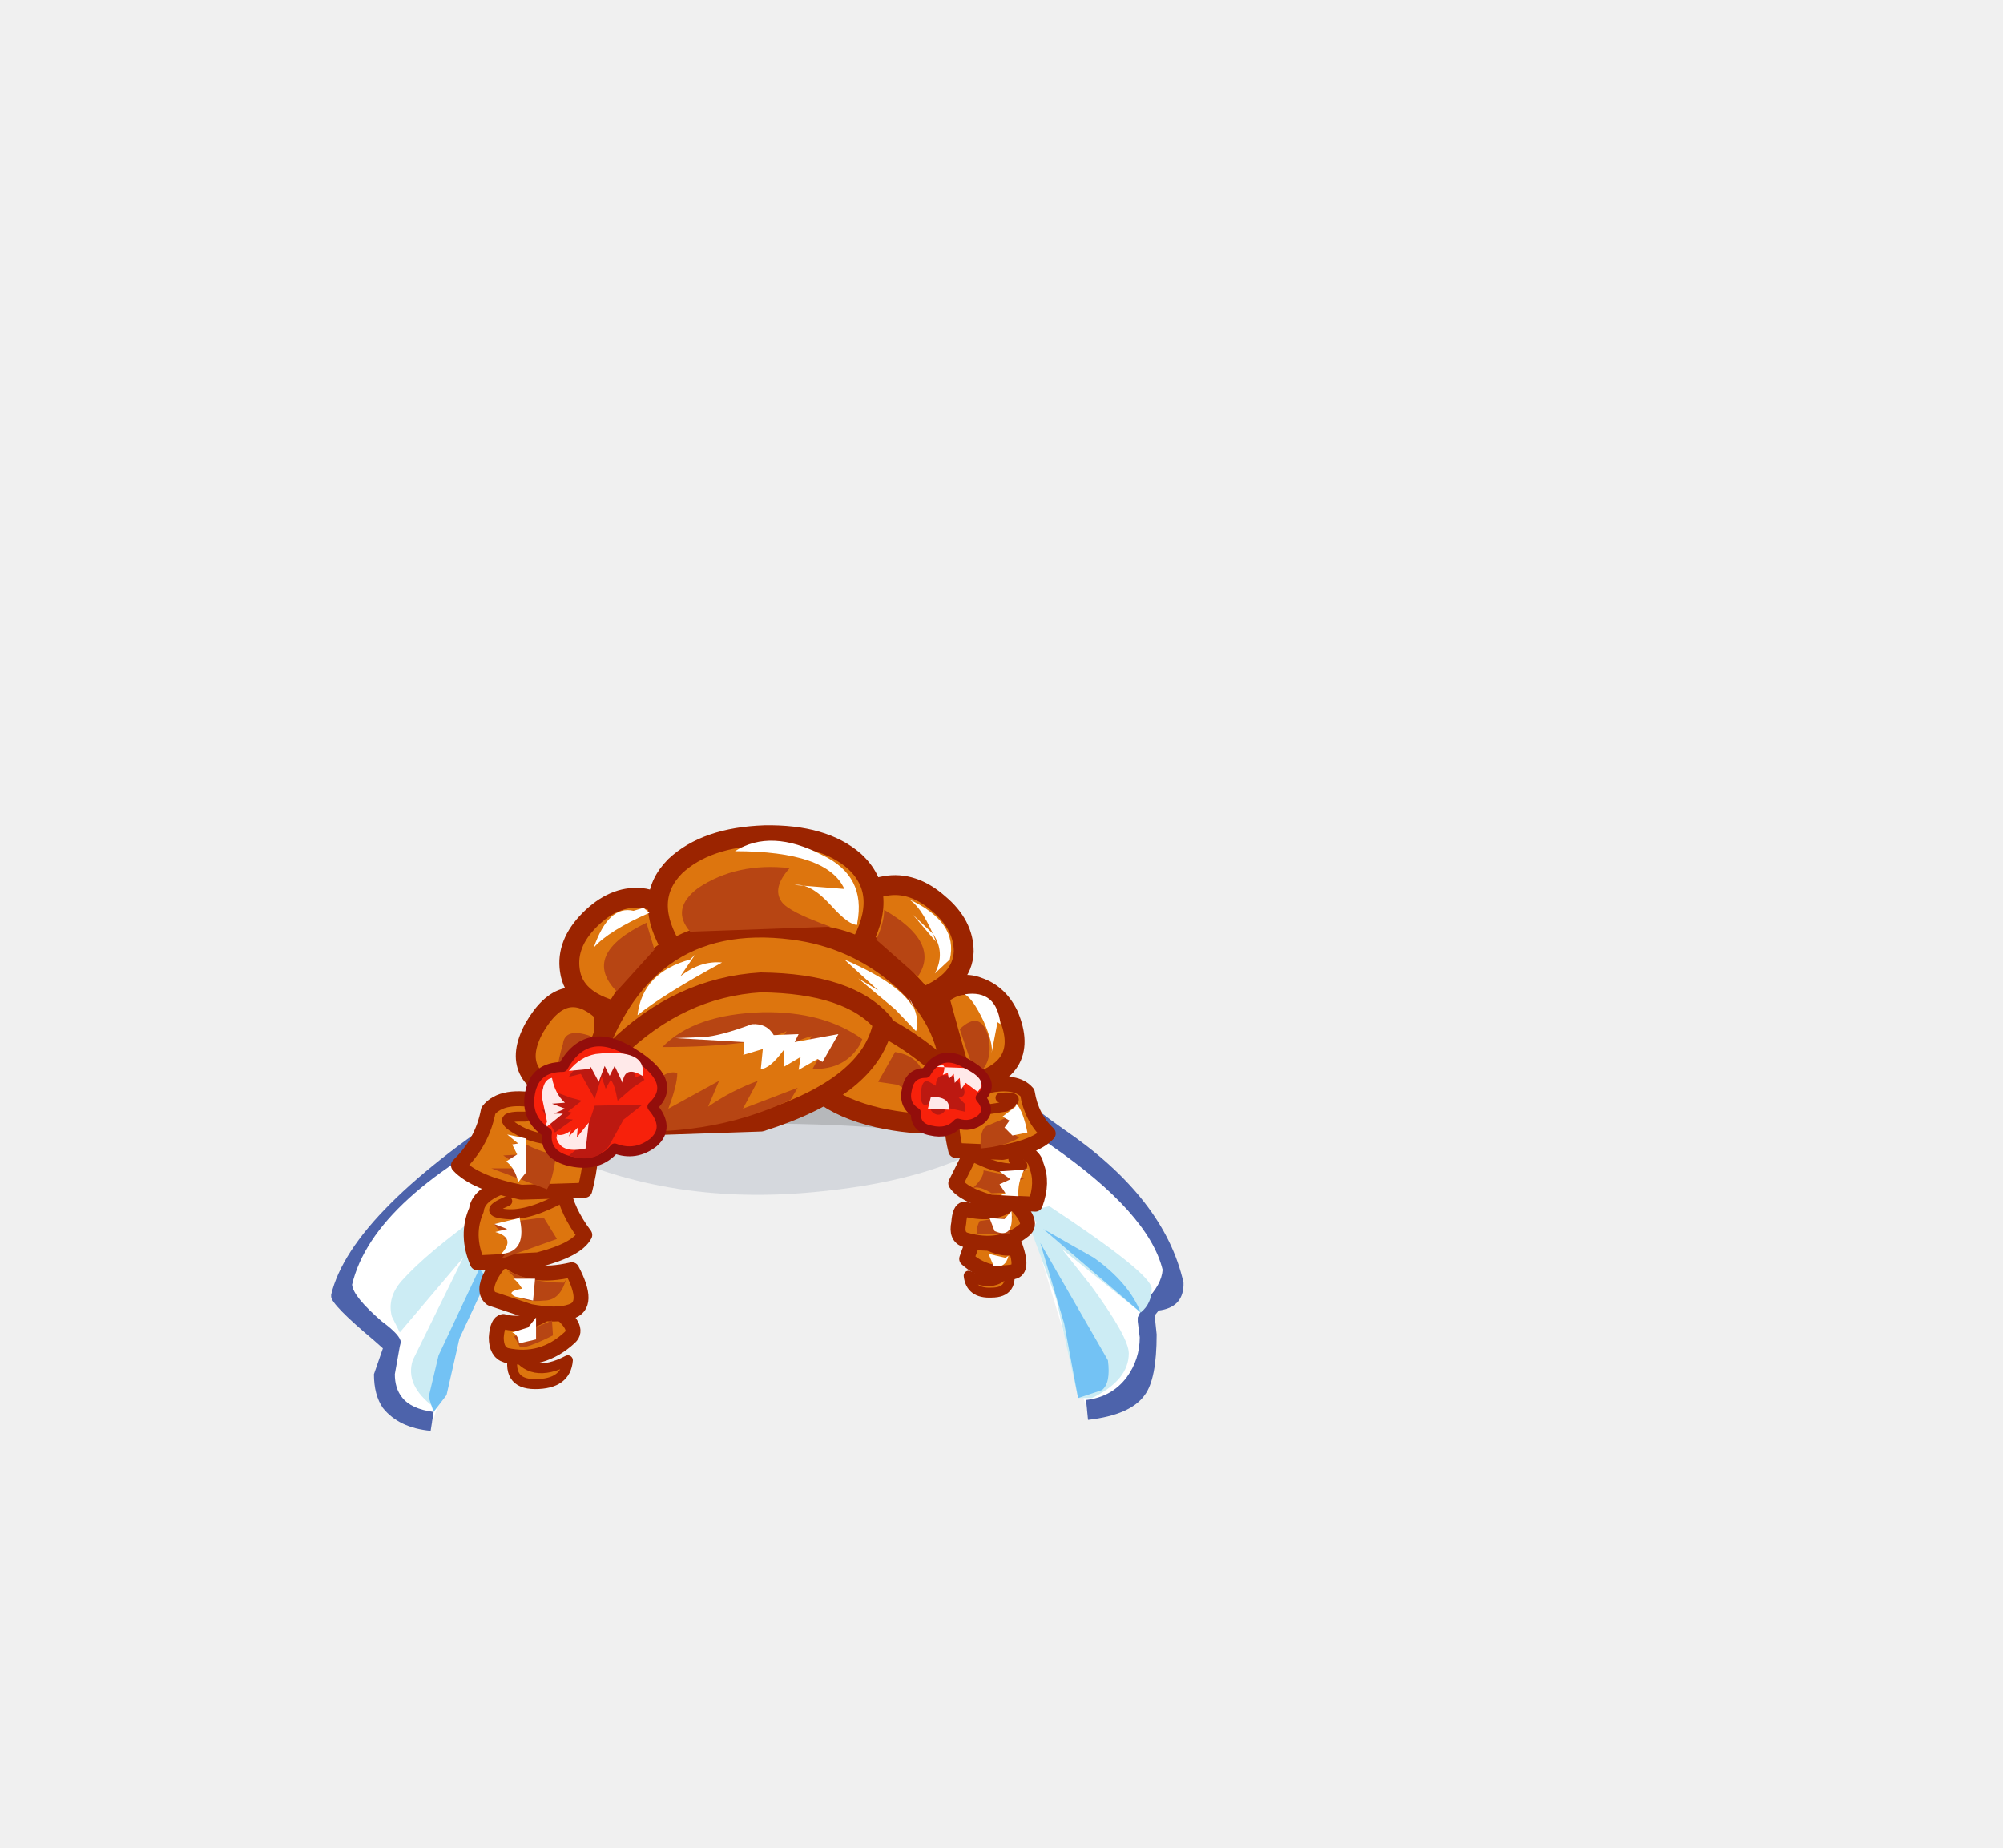
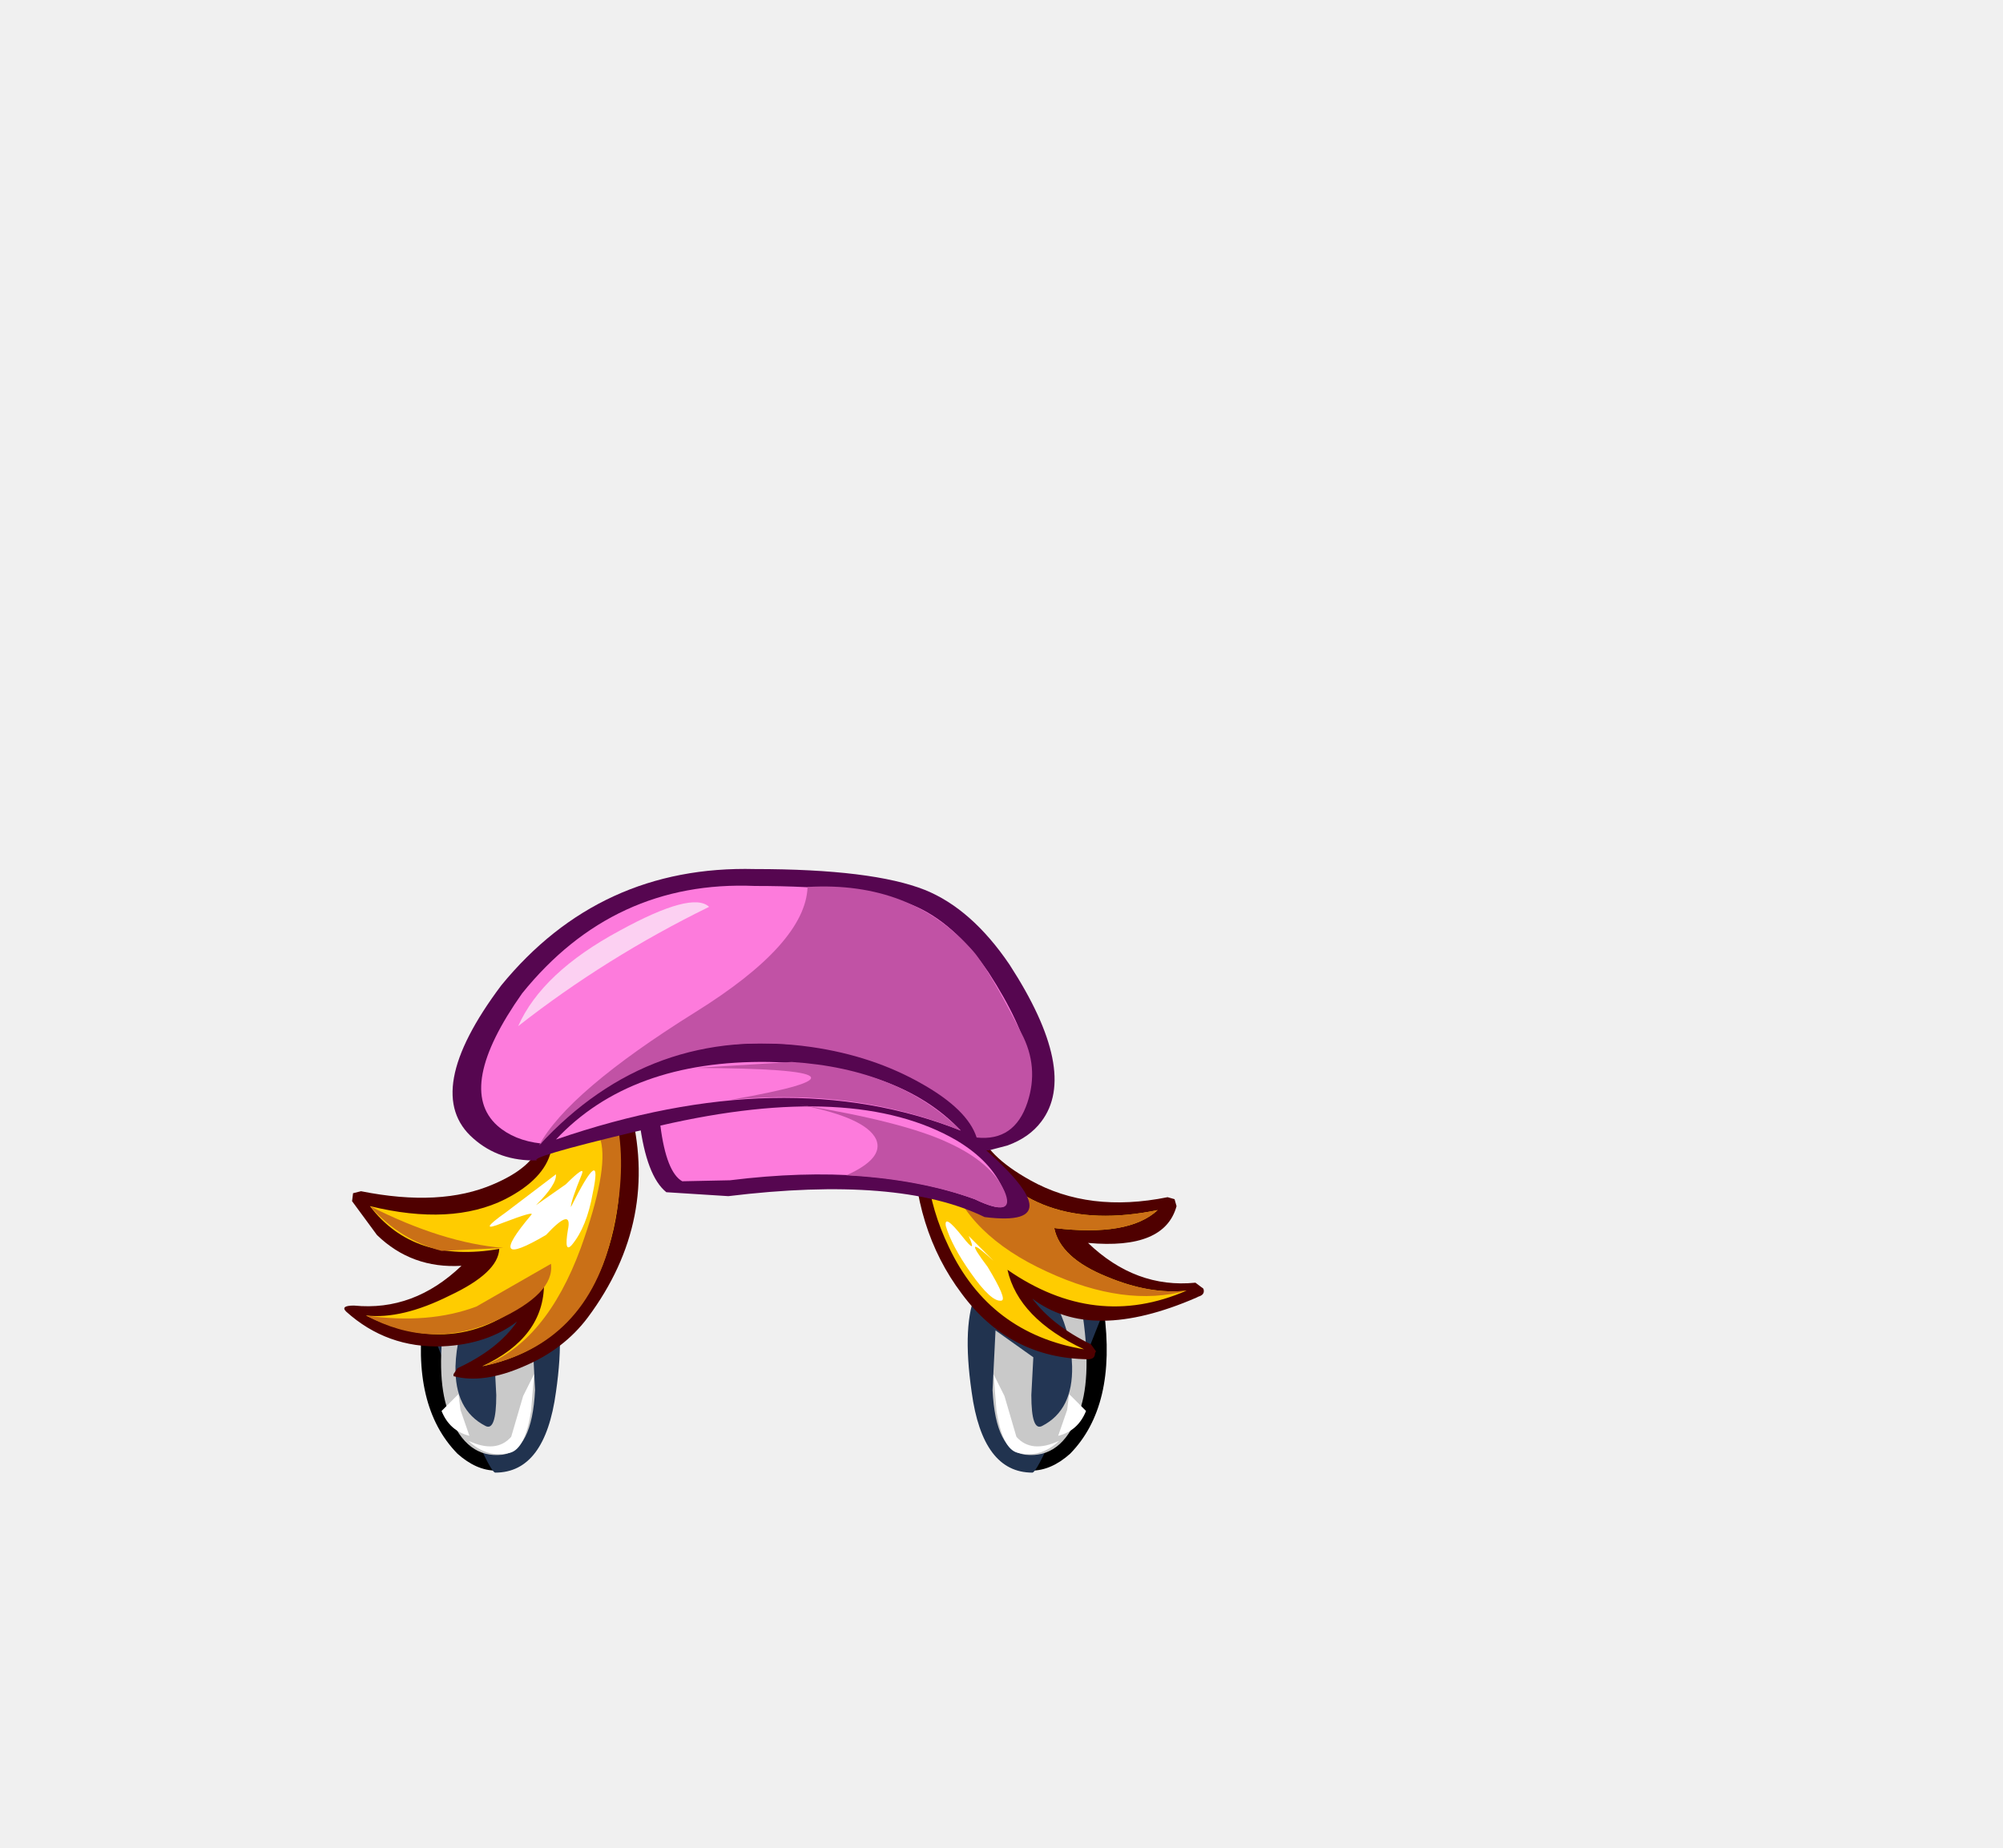
<svg xmlns="http://www.w3.org/2000/svg" xmlns:xlink="http://www.w3.org/1999/xlink" height="92.9" width="100.7">
-   <use height="30.45" transform="translate(16.65 41.5)" width="42.85" xlink:href="#a" />
+   <g transform="translate(38.65 49.75)">
+     <use height="9.95" transform="matrix(-1 0 0 1 -12.3 14.25)" width="5.2" xlink:href="#a" />
+     <use height="10.25" transform="matrix(-1 0 0 1 -10.5 14.05)" width="6.85" xlink:href="#b" />
+     <use height="8.6" transform="matrix(-1 0 0 1 -11.75 14.8)" width="4.75" xlink:href="#c" />
+     <use height="4" transform="matrix(-1 0 0 1 -11.8 19.35)" width="4.65" xlink:href="#d" />
+     <use height="9.95" transform="translate(11.8 14.25)" width="5.2" xlink:href="#a" />
+     <use height="10.25" transform="translate(10 14.05)" width="6.85" xlink:href="#b" />
+     <use height="8.6" transform="translate(11.25 14.8)" width="4.75" xlink:href="#c" />
+     <use height="4" transform="translate(11.3 19.35)" width="4.65" xlink:href="#d" />
+     <use height="16.1" transform="translate(-21.35 3.45)" width="43.2" xlink:href="#e" />
+     <use height="14.15" transform="translate(-20.25 4.8)" width="41.25" xlink:href="#f" />
+     <use height="14.15" transform="translate(-20.25 4.8)" width="41.25" xlink:href="#g" />
+     <use height="17.55" transform="translate(-15.9 -6.05)" width="30.25" xlink:href="#h" />
+     <use height="16.15" transform="translate(-14.45 -5.2)" width="27.65" xlink:href="#i" />
+     <use height="6.55" transform="translate(-14.05 9.1)" width="25.8" xlink:href="#j" />
+     <use height="16.1" transform="translate(-11.55 -5.15)" width="24.8" xlink:href="#k" />
+     <use height="6.25" transform="translate(-12.6 -4.4)" width="9.6" xlink:href="#l" />
+   </g>
  <defs>
-     <g id="a">
-       <path d="M11 7.85Q7.75 9.7 2.2 10.2q-7.55.7-13.6-2.35.9-2.55 1.75-3.25 2.4-2 9-2 6.7 0 9.2 1.75.6.45 2.45 3.5" fill="#4f5e7d" fill-opacity=".161" fill-rule="evenodd" transform="translate(22 8.25)" />
-       <path d="m10.35 5 .35 3Q8.05 6.75-.65 6.75q-5.4 0-8.5.75l-2 .7.95-3.2 9-1.55L10.35 5" fill="#8a8a8a" fill-opacity=".412" fill-rule="evenodd" transform="translate(22 8.25)" />
-       <path d="M-19.05 17.8q-2.4-1.25-2.45-3 1.05-4.5 9.8-9l-5.2 15.95q-3.2-.4-2.15-3.95" fill="#fff" fill-rule="evenodd" transform="translate(22 8.25)" />
-       <path d="m-12.1 5.45.15-.1.55.9-.2.1q-8.3 4.05-9.35 8.5.05.6 1.5 1.85.95.7.95 1.05l-.05.2-.25 1.4q0 .7.35 1.15.45.6 1.6.75l-.15.95q-1.6-.15-2.4-1.15-.45-.65-.45-1.7l.45-1.3-.45-.4q-2.15-1.8-2.15-2.2v-.1q1-4.2 9.9-9.9" fill="#4d63ab" fill-rule="evenodd" transform="translate(22 8.25)" />
-       <path d="m-14.5 13.75.3.25-2.65 7q-1.45-1.1-1.05-2.35l2.9-5.9.5 1" fill="#ccecf4" fill-rule="evenodd" transform="translate(22 8.25)" />
-       <path d="m-14.55 14.05.4.5-1.4 3-.65 2.85-.65.85-.25-.75.5-2.1 2.05-4.35" fill="#73c2f4" fill-rule="evenodd" transform="translate(22 8.25)" />
-       <path d="m-14.4 11.25-.25 1.4-3.9 4.6-.4-.8q-.25-.95.5-1.8 1.25-1.4 4.05-3.4" fill="#ccecf4" fill-rule="evenodd" transform="translate(22 8.25)" />
-       <path d="M19.1 16.55q1.1 4.1-3.1 4.6L10.95 4.4l5.1 4.1q3.6 2.65 4.25 5.55-.05 1.4-1.2 2.5" fill="#fff" fill-rule="evenodd" transform="translate(22 8.25)" />
-       <path d="M20.85 14.75v.15q-.05 1.1-1.25 1.25l-.2.25.1.95q0 2.25-.6 3.05-.7 1-2.85 1.25l-.1-1q1.3-.15 2.05-1.15.65-.9.65-2l-.1-.8v-.2l.4-.85q.8-.8.85-1.55-.7-2.85-5.6-6.25-2.85-1.95-3.7-3.2l.85-.55q.8 1.05 3.5 2.95 5.05 3.45 6 7.7" fill="#4d63ab" fill-rule="evenodd" transform="translate(22 8.25)" />
-       <path d="m14.05 12.3.25.2 1.9 2.4q1.9 2.6 1.9 3.4 0 1.35-1.85 2.25h-.7l-1.1-5-1.25-3.4.3-.5.55.65" fill="#ccecf4" fill-rule="evenodd" transform="translate(22 8.25)" />
-       <path d="M14.1 10.9q5.15 3.4 5.15 4.15 0 .75-.55 1.2l-4.9-3.95-.7-1.15 1-.25" fill="#ccecf4" fill-rule="evenodd" transform="translate(22 8.25)" />
-       <path d="M12.05 14q.3 1.25-.85 1.25-1.05.05-1.15-.85 1.45.7 2-.4" fill="#dd750e" fill-rule="evenodd" transform="translate(22 8.25)" />
-       <path d="M34.05 22.25q-.55 1.1-2 .4.1.9 1.15.85 1.15 0 .85-1.25Z" fill="none" stroke="#9b2400" stroke-linecap="round" stroke-linejoin="round" stroke-width=".5" />
-       <path d="M12.4 12.95q.4 1.15-.1 1.25-1.35.25-2.35-.65.4-1.2.6-1.1 1.1.75 1.85.5" fill="#dd750e" fill-rule="evenodd" transform="translate(22 8.25)" />
-       <path d="M34.4 21.2q-.75.25-1.85-.5-.2-.1-.6 1.1 1 .9 2.35.65.5-.1.1-1.25Z" fill="none" stroke="#9b2400" stroke-linecap="round" stroke-linejoin="round" stroke-width=".75" />
-       <path d="M12.25 10.65q1.1 1.05.6 1.45-1.2 1-2.95.5-.5-.15-.35-.85.05-.7.3-.7 1.6.4 2.4-.4" fill="#dd750e" fill-rule="evenodd" transform="translate(22 8.25)" />
-       <path d="M34.25 18.9q-.8.8-2.4.4-.25 0-.3.7-.15.7.35.85 1.75.5 2.95-.5.5-.4-.6-1.45Z" fill="none" stroke="#9b2400" stroke-linecap="round" stroke-linejoin="round" stroke-width=".75" />
-       <path d="M13.45 8.85q.35.85-.05 1.95l-2.25-.1q-1.4-.4-1.75-.95l.85-1.7 1.85-.15q1.25.3 1.35.95" fill="#dd750e" fill-rule="evenodd" transform="translate(22 8.25)" />
-       <path d="M35.45 17.1q-.1-.65-1.35-.95l-1.85.15-.85 1.7q.35.55 1.75.95l2.25.1q.4-1.1.05-1.95Z" fill="none" stroke="#9b2400" stroke-linecap="round" stroke-linejoin="round" stroke-width=".75" />
-       <path d="M34.3 16.8q.9.4 0 .45-.85.05-2.15-.65" fill="none" stroke="#9b2400" stroke-linecap="round" stroke-linejoin="round" stroke-width=".5" />
-       <path d="M13 5.2q.2 1.25 1.05 2.05-.6.65-2.3.95L9.4 8.1q-.3-1.2-.15-2.15.3-.75 1.75-1.1 1.45-.3 2 .35" fill="#dd750e" fill-rule="evenodd" transform="translate(22 8.25)" />
-       <path d="M35 13.45q-.55-.65-2-.35-1.45.35-1.75 1.1-.15.95.15 2.15l2.35.1q1.7-.3 2.3-.95-.85-.8-1.05-2.05Z" fill="none" stroke="#9b2400" stroke-linecap="round" stroke-linejoin="round" stroke-width=".75" />
-       <path d="M33.65 13.7q1.2-.1.25.45l-2.6.4" fill="none" stroke="#9b2400" stroke-linecap="round" stroke-linejoin="round" stroke-width=".5" />
-       <path d="M-11.75 19.85q-1.5 0-1.05-1.7.8 1.5 2.7.5-.1 1.2-1.65 1.2" fill="#dd750e" fill-rule="evenodd" transform="translate(22 8.25)" />
-       <path d="M10.25 28.1q-1.5 0-1.05-1.7.8 1.5 2.7.5-.1 1.2-1.65 1.2Z" fill="none" stroke="#9b2400" stroke-linecap="round" stroke-linejoin="round" stroke-width=".5" />
-       <path d="M-13.35 16.7q1.2.35 2.55-.7 1.35 1 .8 1.5-1.4 1.3-3.2.9-.5-.15-.5-.9.05-.75.35-.8" fill="#dd750e" fill-rule="evenodd" transform="translate(22 8.25)" />
-       <path d="M8.65 24.95q1.2.35 2.55-.7 1.35 1 .8 1.5-1.4 1.3-3.2.9-.5-.15-.5-.9.05-.75.35-.8Z" fill="none" stroke="#9b2400" stroke-linecap="round" stroke-linejoin="round" stroke-width=".75" />
-       <path d="M-13.15 13.6q1.1 1 3.25.5.95 1.8-.05 2.1-.7.25-2.05 0l-1.95-.65q-.45-.35 0-1.2.5-.85.8-.75" fill="#dd750e" fill-rule="evenodd" transform="translate(22 8.25)" />
-       <path d="M8.85 21.85q1.1 1 3.25.5.95 1.8-.05 2.1-.7.25-2.05 0l-1.95-.65q-.45-.35 0-1.2.5-.85.8-.75Z" fill="none" stroke="#9b2400" stroke-linecap="round" stroke-linejoin="round" stroke-width=".75" />
-       <path d="M-14.7 11.1q.1-.9 1.85-1.35 1.7-.4 2.5.25.2 1.15 1.1 2.35-.4.75-2.35 1.25l-3.05.15q-.6-1.4-.05-2.65" fill="#dd750e" fill-rule="evenodd" transform="translate(22 8.25)" />
-       <path d="M7.3 19.35q.1-.9 1.85-1.35 1.7-.4 2.5.25.2 1.15 1.1 2.35-.4.75-2.35 1.25L7.35 22q-.6-1.4-.05-2.65Z" fill="none" stroke="#9b2400" stroke-linecap="round" stroke-linejoin="round" stroke-width=".75" />
-       <path d="M8.85 18.9q-1.3.55-.05.65 1.15.1 2.95-.9" fill="none" stroke="#9b2400" stroke-linecap="round" stroke-linejoin="round" stroke-width=".5" />
-       <path d="M-10.15 5.35q-3-.9-1.65-3.4 1.5-2.6 3.45-.85.45 2.15-1.8 4.25" fill="#dd750e" fill-rule="evenodd" transform="translate(22 8.25)" />
-       <path d="M-10.15 5.35q-3-.9-1.65-3.4 1.5-2.6 3.45-.85.45 2.15-1.8 4.25Z" fill="none" stroke="#9b2400" stroke-linecap="round" stroke-linejoin="round" transform="translate(22 8.25)" />
-       <path d="M-4.05-2.35Q-6-1.95-7.7 1.1-9.8.55-10-.95q-.2-1.35 1-2.55 1.2-1.2 2.55-1.1 1.55.15 2.4 2.25" fill="#dd750e" fill-rule="evenodd" transform="translate(22 8.25)" />
-       <path d="M-4.05-2.35Q-6-1.95-7.7 1.1-9.8.55-10-.95q-.2-1.35 1-2.55 1.2-1.2 2.55-1.1 1.55.15 2.4 2.25Z" fill="none" stroke="#9b2400" stroke-linecap="round" stroke-linejoin="round" transform="translate(22 8.25)" />
-       <path d="M6.05-1.45Q4.6-2.75 3.6-2.9q.65-2.05 2.25-2.3 1.4-.25 2.7.9Q9.8-3.25 9.8-1.9 9.75-.4 7.75.4l-1.7-1.85" fill="#dd750e" fill-rule="evenodd" transform="translate(22 8.25)" />
-       <path d="M6.05-1.45 7.75.4q2-.8 2.05-2.3 0-1.35-1.25-2.4-1.3-1.15-2.7-.9-1.6.25-2.25 2.3 1 .15 2.45 1.45Z" fill="none" stroke="#9b2400" stroke-linecap="round" stroke-linejoin="round" transform="translate(22 8.25)" />
-       <path d="M9.8 4.85 8.55.35q1-.85 2-.45 1 .35 1.5 1.4 1.2 2.85-2.25 3.55" fill="#dd750e" fill-rule="evenodd" transform="translate(22 8.25)" />
-       <path d="M9.8 4.85q3.45-.7 2.25-3.55-.5-1.05-1.5-1.4-1-.4-2 .45l1.25 4.5Z" fill="none" stroke="#9b2400" stroke-linecap="round" stroke-linejoin="round" transform="translate(22 8.25)" />
-       <path d="M4.55-2.1q-1.4-.8-4.85-.8-3.45 0-4.5.95-1.6-2.55.1-4.25 1.55-1.45 4.5-1.55 2.95-.05 4.5 1.3 1.8 1.65.25 4.35" fill="#dd750e" fill-rule="evenodd" transform="translate(22 8.25)" />
-       <path d="M4.55-2.1q-1.4-.8-4.85-.8-3.45 0-4.5.95-1.6-2.55.1-4.25 1.55-1.45 4.5-1.55 2.95-.05 4.5 1.3 1.8 1.65.25 4.35Z" fill="none" stroke="#9b2400" stroke-linecap="round" stroke-linejoin="round" transform="translate(22 8.25)" />
-       <path d="M9.9 6q-.95 1.2-4.4.45Q1.85 5.6 1.3 3.1 2.15.6 5.55 1.65 9 2.7 9.9 6" fill="#dd750e" fill-rule="evenodd" transform="translate(22 8.25)" />
-       <path d="M9.9 6q-.95 1.2-4.4.45Q1.85 5.6 1.3 3.1 2.15.6 5.55 1.65 9 2.7 9.9 6Z" fill="none" stroke="#9b2400" stroke-linecap="round" stroke-linejoin="round" transform="translate(22 8.25)" />
-       <path d="M6.6-.6Q9 1.5 9.15 4.35 5.55.85.85.5-4.5.1-9.05 4.35-6.6-4 1.2-3q3.1.4 5.4 2.4" fill="#dd750e" fill-rule="evenodd" transform="translate(22 8.25)" />
-       <path d="M6.6-.6Q9 1.5 9.15 4.35 5.55.85.85.5-4.5.1-9.05 4.35-6.6-4 1.2-3q3.1.4 5.4 2.4Z" fill="none" stroke="#9b2400" stroke-linecap="round" stroke-linejoin="round" transform="translate(22 8.25)" />
-       <path d="M-12.45 10.2q-2.3-.45-3.15-1.35 1.2-1.15 1.5-2.75.7-.9 2.7-.45 1.95.45 2.4 1.5.2 1.2-.25 2.95l-3.2.1" fill="#dd750e" fill-rule="evenodd" transform="translate(22 8.25)" />
-       <path d="M9.55 18.45Q7.25 18 6.4 17.1q1.2-1.15 1.5-2.75.7-.9 2.7-.45 1.95.45 2.4 1.5.2 1.2-.25 2.95l-3.2.1Z" fill="none" stroke="#9b2400" stroke-linecap="round" stroke-linejoin="round" stroke-width=".75" />
-       <path d="M9.75 14.65q-1.6-.05-.4.65 1.15.7 3.5.55" fill="none" stroke="#9b2400" stroke-linecap="round" stroke-linejoin="round" stroke-width=".5" />
-       <path d="m-10.8 7 3.1-3.95Q-4.5-.1-.4-.35 4.05-.3 5.75 1.7 5.15 4.9-.4 6.65L-10.8 7" fill="#dd750e" fill-rule="evenodd" transform="translate(22 8.25)" />
-       <path d="m-10.8 7 10.4-.35Q5.15 4.9 5.75 1.7 4.05-.3-.4-.35q-4.1.25-7.3 3.4L-10.8 7Z" fill="none" stroke="#9b2400" stroke-linecap="round" stroke-linejoin="round" transform="translate(22 8.25)" />
-       <path d="m4.7 2.5-.1.25Q3.85 4.05 2.2 4l.7-1.25-1.2.45.45-.85q-.6.15-2.05.9L.9 2.1q-1.65.8-6.25.8 1.6-1.65 5.05-1.75 3.05-.05 5 1.35M1.1 5.55q-4.2 2-9.4 1.5 0-3.25 1.15-3.55-.25.55 0 1.95.35-.65 1.3-1.2l-.2 1.05Q-5.4 4-4.6 4.2q0 .6-.45 1.8l2.55-1.4-.55 1.3q1.15-.8 2.5-1.3L-1.3 6l2.75-1.05-.35.6M-12.65 7.5q.6.5 1.95.85-.15 1.2-.45 1.7L-13.95 9h1.55l-.95-.65.9-.05-.4-.55h.35l-.15-.25m1.1 4h.25l.65 1.05-2.8 1 .9-1.05-.8.05.5-.35q-.65.15-.95-.4l2.25-.3m1.25 3.25.1-.15q-.3 1.05-1.1 1.05-.95.1-1.3-.25l.55.1q-.75-1.15-1.1-1.35 1.25.6 2.85.6m-2.5 2.7 1.9-.8.05.75q-1.3.65-1.65.6l-.3-.55m25-11.1-.05-.1.3.25-.4.65.55.3q-.7.45-1.95.55-.05-1 .35-1.15l1.2-.5m.55 3.15h.1l-.75.3.25.4-1.15.05q-.65-.4-.95-.25.55-.5.55-.9l1.95.4m-2.15 2.15 1.65-.25-.15.9h-1.6q-.1-.25.1-.65M7.8 4.4l.55.2-1.05.75-.8-.55-1-.15.85-1.5q1.25.2 1.45 1.25M3.1-3.15l-7.05.25q-1-1.15.4-2.2 1.95-1.3 4.6-1-.9 1-.4 1.7.35.5 2.45 1.25m-9.25-.2.4 1.35-1.9 2.1q-1.8-1.85 1.5-3.45m-2.8 5.7L-10.5 4.6q-.3-.35.15-1.85.1-.85 1.4-.4M5.4-2.5q.4-.85.4-1.5Q8.65-2.35 7.5-.65L5.4-2.5M9.6 2q1.05-1 1.45.4.25 1.35-.65 1.95L9.6 2" fill="#b74513" fill-rule="evenodd" transform="translate(22 8.25)" />
-       <path d="M-10.35 3.9q1.2-2.15 3.5-.7 2.35 1.45 1 2.7.9 1.05.05 1.8-.9.7-1.95.3-.8.95-2.2.65-1.35-.3-1.2-1.45-1.1-.7-.85-2 .25-1.3 1.65-1.3" fill="#f7210b" fill-rule="evenodd" transform="translate(22 8.25)" />
-       <path d="M11.65 12.15q1.2-2.15 3.5-.7 2.35 1.45 1 2.7.9 1.05.05 1.8-.9.7-1.95.3-.8.95-2.2.65-1.35-.3-1.2-1.45-1.1-.7-.85-2 .25-1.3 1.65-1.3Z" fill="none" stroke="#930e0b" stroke-linecap="round" stroke-linejoin="round" stroke-width=".5" />
-       <path d="M-7.6 5.6q-.15-.85-.35-1.05L-8.2 5l-.2-.6-.35 1.1-.7-1.25-.6.15q.4-.7 1.3-.85h1.15q.95.3.85.9l.35-.15.15.25-.6.4-.75.65m-2.35-.15.55.15-.7.55.2.05-.35.3.4.05-.9.65-.55-1-.1-.15.7.1-.75-1.25 1.5.55m-.1 2.9q.7-.5.8-1l.5-1.5 2.4-.05-.95.75-.75 1.35q-.75.9-2 .45" fill="#bc1911" fill-rule="evenodd" transform="translate(22 8.25)" />
-       <path d="M-8.95 3.9-9 4l-1.05.1q.55-.7 1.35-.85 2.6-.3 2.35 1.1-.9-.55-1 .35l-.4-.85-.25.5-.25-.5-.3.8-.4-.75m-1.95 1.85.65.25-.55.25h.45l-.8.65-.05-.1.05-.15-.25-1.2q0-.9.5-1 .15.8.65 1.25l-.65.05m1.85.95L-9.2 8q-1.35.3-1.5-.65l.05.15v-.2q.3.1.7-.2l-.1.3.45-.45-.05.5.6-.75" fill="#ffe9e9" fill-rule="evenodd" transform="translate(22 8.25)" />
-       <path d="M7.9 4.2q.75-1.3 2.15-.4 1.45.85.6 1.65.55.65 0 1.1-.5.4-1.15.2-.5.55-1.35.35-.8-.15-.75-.9-.65-.4-.45-1.2.15-.8.95-.8" fill="#f7210b" fill-rule="evenodd" transform="translate(22 8.25)" />
-       <path d="M29.9 12.45q.75-1.3 2.15-.4 1.45.85.6 1.65.55.65 0 1.1-.5.4-1.15.2-.5.55-1.35.35-.8-.15-.75-.9-.65-.4-.45-1.2.15-.8.95-.8Z" fill="none" stroke="#930e0b" stroke-linecap="round" stroke-linejoin="round" stroke-width=".5" />
-       <path d="M8.4 4.85q0-.75.9-.45l.5.55q.15.45-.25.5l.3.3v.4l-.9-.2q-.2.4-.5.35-.35-.1-.4-.55-.45.25-.4-.55.05-.8.5-.5l.25.15" fill="#bc1911" fill-rule="evenodd" transform="translate(22 8.25)" />
-       <path d="M9.05 4.5 9 4.2l-.25.1q.25-.7-.3-.4l1.35.05q1.3.6.7 1.2l-.6-.45-.25.35-.05-.6-.25.25-.05-.45-.25.25m0 1.55L8 6l.15-.6q1 0 .9.65" fill="#ffe9e9" fill-rule="evenodd" transform="translate(22 8.25)" />
-       <path d="M7.3 1 7.05.4q.6 1.1.35 1.7L6.35 1 4.5-.55l1 .6L3.8-1.5Q6.7-.25 7.3 1M-3.95-1.5l.25-.25-.75 1.1q1-.8 2.1-.7Q-5.3.25-6.6 1.3q.25-2.15 2.65-2.8m4.2 3.8 1.25-.05-.2.4 2.2-.4-.8 1.4-.25-.15-.95.55.1-.65-.85.5v-.85Q.05 4-.4 4l.1-1-1 .3q.1-.05.05-.65l-3.45-.2 1.4-.05q.85-.05 2.45-.65.75-.05 1.1.55m4.2-5.65v.1q-.4.05-1.35-1-1-1.1-1.8-1l2.5.2q-.85-1.9-5.5-1.9 1.8-1.15 4.4.2 2.2 1.05 1.75 3.4m-11.25-.6.5-.15.3.25q-2.05.9-2.8 1.75.75-2.15 2-1.85M8.25-2.8l.15.4-1.15-1.35 1 .95Q7.6-4.25 7-4.55 9.55-3.4 9.1-1.5l-.75.7q.55-1.05-.1-2m3.4 4.55-.15-.1-.3 1.55q.1-.45-.4-1.6Q10.25.45 9.85.25q1.6-.25 1.8 1.5m.75 4.15.05-.15q.35.4.55 1.45l-.75.15-.4-.4.25-.35-.35-.2.65-.5m.7 3.15h-.25q-.35.65-.3 1.35l-.9-.05.25-.1-.3-.45.55-.25-.55-.4 1.5-.1m-1.25 2.5.35-.4q.15 1.45-.85 1l-.25-.65.75.05m.05 1.95.15-.1q-.15.65-.75.5l-.25-.6.85.2m-24.1-6v1.7l-.4.5q-.15-.7-.6-1.05l.55-.35-.25-.5.3-.05-.55-.45.95.2m-.35 4v-.1q.45 1.8-.9 1.9.75-.8-.3-1.1l.6-.15-.65-.25 1.25-.3m.8 3.05-.1 1.1-.9-.2q-.5-.25.35-.4-.25-.4-.45-.5h1.1M-12.1 17l.4-.5v1.1l-.85.2q-.05-.45-.35-.55l.8-.25" fill="#fff" fill-rule="evenodd" transform="translate(22 8.25)" />
-       <path d="m13.65 12.75 3.4 5.9q.15 1.15-.3 1.5l-1.2.4-.7-3.75-1.2-4.05m5.05 3.5-4.9-4.2 2.55 1.45q1.75 1.25 2.35 2.75" fill="#73c2f4" fill-rule="evenodd" transform="translate(22 8.25)" />
+     <use height="9.95" width="5.2" xlink:href="#m" id="a" />
+     <use height="10.25" width="6.85" xlink:href="#n" id="b" />
+     <use height="8.6" width="4.75" xlink:href="#o" id="c" />
+     <use height="4" width="4.65" xlink:href="#p" id="d" />
+     <use height="16.1" width="43.2" xlink:href="#q" id="e" />
+     <use height="14.15" width="41.25" xlink:href="#r" id="f" />
+     <use height="14.15" width="41.25" xlink:href="#s" id="g" />
+     <use height="17.55" width="30.25" xlink:href="#t" id="h" />
+     <use height="16.15" width="27.65" xlink:href="#u" id="i" />
+     <use height="6.55" width="25.8" xlink:href="#v" id="j" />
+     <use height="16.1" width="24.8" xlink:href="#w" id="k" />
+     <use height="6.25" width="9.6" xlink:href="#x" id="l" />
+     <path d="m0 0 .55 1.1.6 2.05q.75.85 2.15.2-.95.9-2.1.6-.75-.2-1.05-2.1L0 0m3.25 3.1.45-1.3.1-.8.85.85q-.4 1-1.4 1.25" id="p" fill="#fff" fill-rule="evenodd" />
+     <path d="M12.6 1.05q1-.1 1.75 1.25v.1q1.55 5.75-2.1 10.65-1.2 1.6-3.2 2.45-2.05.9-3.55.5v-.1l.2-.3q2.05-.95 3-2.35-1.5 1.15-3.75 1.25-2.8.1-4.85-1.75-.3-.3.4-.3 3 .3 5.4-2-2.5.15-4.25-1.55L.4 7.2l.05-.4.4-.1q4 .8 6.65-.35 2-.85 2.35-2.05 1.35-3.15 2.75-3.25M41.4 7l.35.1.1.35q-.6 2.2-4.45 1.85 2.4 2.3 5.4 2l.4.3q.1.3-.25.4l-.1.05q-5.3 2.3-8.25.05 1 1.35 2.95 2.3l.25.35-.05.1q0 .3-.35.3-3.95-.05-6.35-3.3-2.45-3.25-2.45-7.9 0-1.45.3-2.6L28.6.4l.25-.4q.6-.3 3 3.45l.05.1q.35 1.35 2.6 2.6 2.95 1.65 6.9.85" id="q" fill="#4f0000" fill-rule="evenodd" />
+     <path d="M11.9 9.05q-1.7 4.2-6.05 5.1 3.1-1.45 3.1-4.15Q5.1 14.1 0 11.6q1.8.2 4.2-1 2.45-1.15 2.5-2.35Q2.4 9 .2 6.1q4.1 1 6.8-.35 1.95-1 2.3-2.4l.95-2.1q1.15-1.7 2.25.25.75 4.05-.6 7.55M28.5.9q-.7-1.8.6 0L30.55 3q2.9 4.6 9.25 3.3-1.45 1.35-5.2.9.3 1.5 2.65 2.45 2.15.9 4 .7-4.6 2-9-1.05.55 2.45 3.85 4-4.75-.8-6.8-5.15Q27.55 4.5 28.5.9" id="r" fill="#fc0" fill-rule="evenodd" />
+     <path d="M4.1 1.85q1.65-3.3 1.1-.7-.3 1.7-1.05 2.6-.4.45-.2-.75.25-1.2-1.1.25-3.15 1.85-.75-1 .25-.25-1.45.4-1.35.55.2-.55L3.35.2q.05.5-1 1.55L3.85.7q1-1 .8-.5-.55 1.35-.55 1.65m18.85.95q-.1-.65.85.55.75.95.3-.05l1.25 1.25q-1.7-1.55-.3.3 1 1.65.7 1.7-.5.1-1.55-1.4-.95-1.35-1.25-2.35" id="v" fill="#fff" fill-rule="evenodd" />
+     <path d="M5.05 1.9q.65 4.8-1.7 7.2-.95.85-1.95.85-.85 0-1.25-4-.35-3.85.1-5L.5 0l3.95 1.95.6-.05" fill-rule="evenodd" id="m" />
+     <path d="M4.55 1.7Q5 4.9 4.3 6.6q-.85 2.2-2.65 2Q.15 8.4 0 5.35l.15-3 1.9 1.35-.1 1.9q0 1.85.55 1.55 1.55-.8 1.5-3-.05-1.55-.7-2.9l-.25-.4L1.6 0l.65.2.8.65 1.5.85" fill="#c9c9c9" fill-rule="evenodd" id="o" />
+     <path d="M0 6.25q1.2-2.7 5.1-4.8 3.65-2 4.5-1.2-5.2 2.55-9.6 6" fill="#fcd0f2" fill-rule="evenodd" id="x" />
+     <g id="n" fill-rule="evenodd">
+       <path d="M6.85 2.1q-3.2 8.15-3.6 8.15-2.5 0-3.05-4.05-.5-3.45.25-5.05.4-.8.95-1.05l.5-.1 4.35 2.15.6-.05" fill="#21334f" />
+       <path d="M2.95.4Q6.1.4 5.9 4.35 5.75 8.3 3.3 8.3q-1.5 0-1.9-3.95Q1 .4 2.95.4" fill="#233654" />
+     </g>
+     <g id="s" fill="#ca7017" fill-rule="evenodd">
+       <path d="M34.6 7.2q.3 1.5 2.65 2.45 2.15.9 4 .7-3.1.85-7-.95-4.05-1.85-5-4.95l-.8-3.3.05-.25q-.7-1.8.6 0L30.55 3q2.9 4.6 9.25 3.3-1.45 1.35-5.2.9M5.85 14.15q3.2-1.2 4.95-5.95 1.4-3.9 1-5.4-.2-.85.25-.9.4-.05.65.4.35 2.3-.3 5.1-1.25 5.65-6.55 6.75" />
+       <path d="M0 11.6q3.15.45 5.55-.45L9.3 9q.2 1.5-2.75 2.85-3.3 1.5-6.55-.25m.2-5.5q3.65 1.85 6.7 2.1l-3.1.15Q1.7 7.8.2 6.1" />
+     </g>
+     <g id="t" fill="#560650" fill-rule="evenodd">
+       <path d="M26.15 13.55q5.4 4.55.6 3.95-4.3-2.1-12.9-1.05h.05l-3.15-.2q-1-.8-1.35-3.55-.1-.45.4-.55 11.6-2.65 16.35 1.4" />
+       <path d="M23.75 1.05Q26.1 2 28 4.8q3.5 5.4 1.6 7.9-.6.8-1.7 1.2l-.95.25-.65-.05q-1.5-1.8-7.95-2.05-3.75-.15-9.35 1.2-5.2 1.25-4.75 1.4-1.9.05-3.2-1.1-2.65-2.3 1.4-7.7Q7.4-.2 15.2 0q5.9 0 8.55 1.05" />
+     </g>
+     <g id="u" fill="#fd7bdc" fill-rule="evenodd">
+       <path d="M23.9 12.8q1.75 1.05 2.35 2.5.65 1.45-1.45.45-5.05-1.85-12.3-.95l-2.4.05q-.8-.45-1.1-2.8 9.75-2.25 14.9.75" />
+       <path d="M24.95 12.5q-.6-1.35-2.85-2.65-3-1.7-6.55-1.9-8.9-.5-12.55 5-1.35-.15-2.2-.9-2.1-1.9 1.25-6.65Q6.65-.3 13.75 0q5.5 0 7.9.95 2.1.85 3.85 3.4 3.3 5.1 1.5 7.15-.55.65-1.5.9l-.55.1" />
+       <path d="M14.45 8.85Q21 9 24.1 12.3q-8.85-3.5-20.35.45 3.75-4 10.7-3.9" />
+     </g>
+     <g id="w" fill="#c152a5" fill-rule="evenodd">
+       <path d="M13.1 10.95q5.2.85 7.45 1.9 2.2 1 2.85 2.45.6 1.4-1.5.4-2.8-1-6.45-1.2 1.9-.85 1.5-1.8-.5-1.1-3.85-1.75" />
+       <path d="M21.8 3.2q.8.9 2.45 4.15.9 1.7.3 3.5Q23.9 12.8 22 12.6q-.45-1.4-2.75-2.7-2.45-1.4-5.55-1.85Q5.6 6.9 0 13q1.45-2.7 7.85-6.7Q13.4 2.85 13.5 0q5.2-.3 8.3 3.2" />
+       <path d="M21.2 12.25Q15.9 10.1 9.65 10.7 18.5 9.15 7.9 9.1l4.8-.3q5.4.35 8.5 3.45" />
    </g>
  </defs>
</svg>
